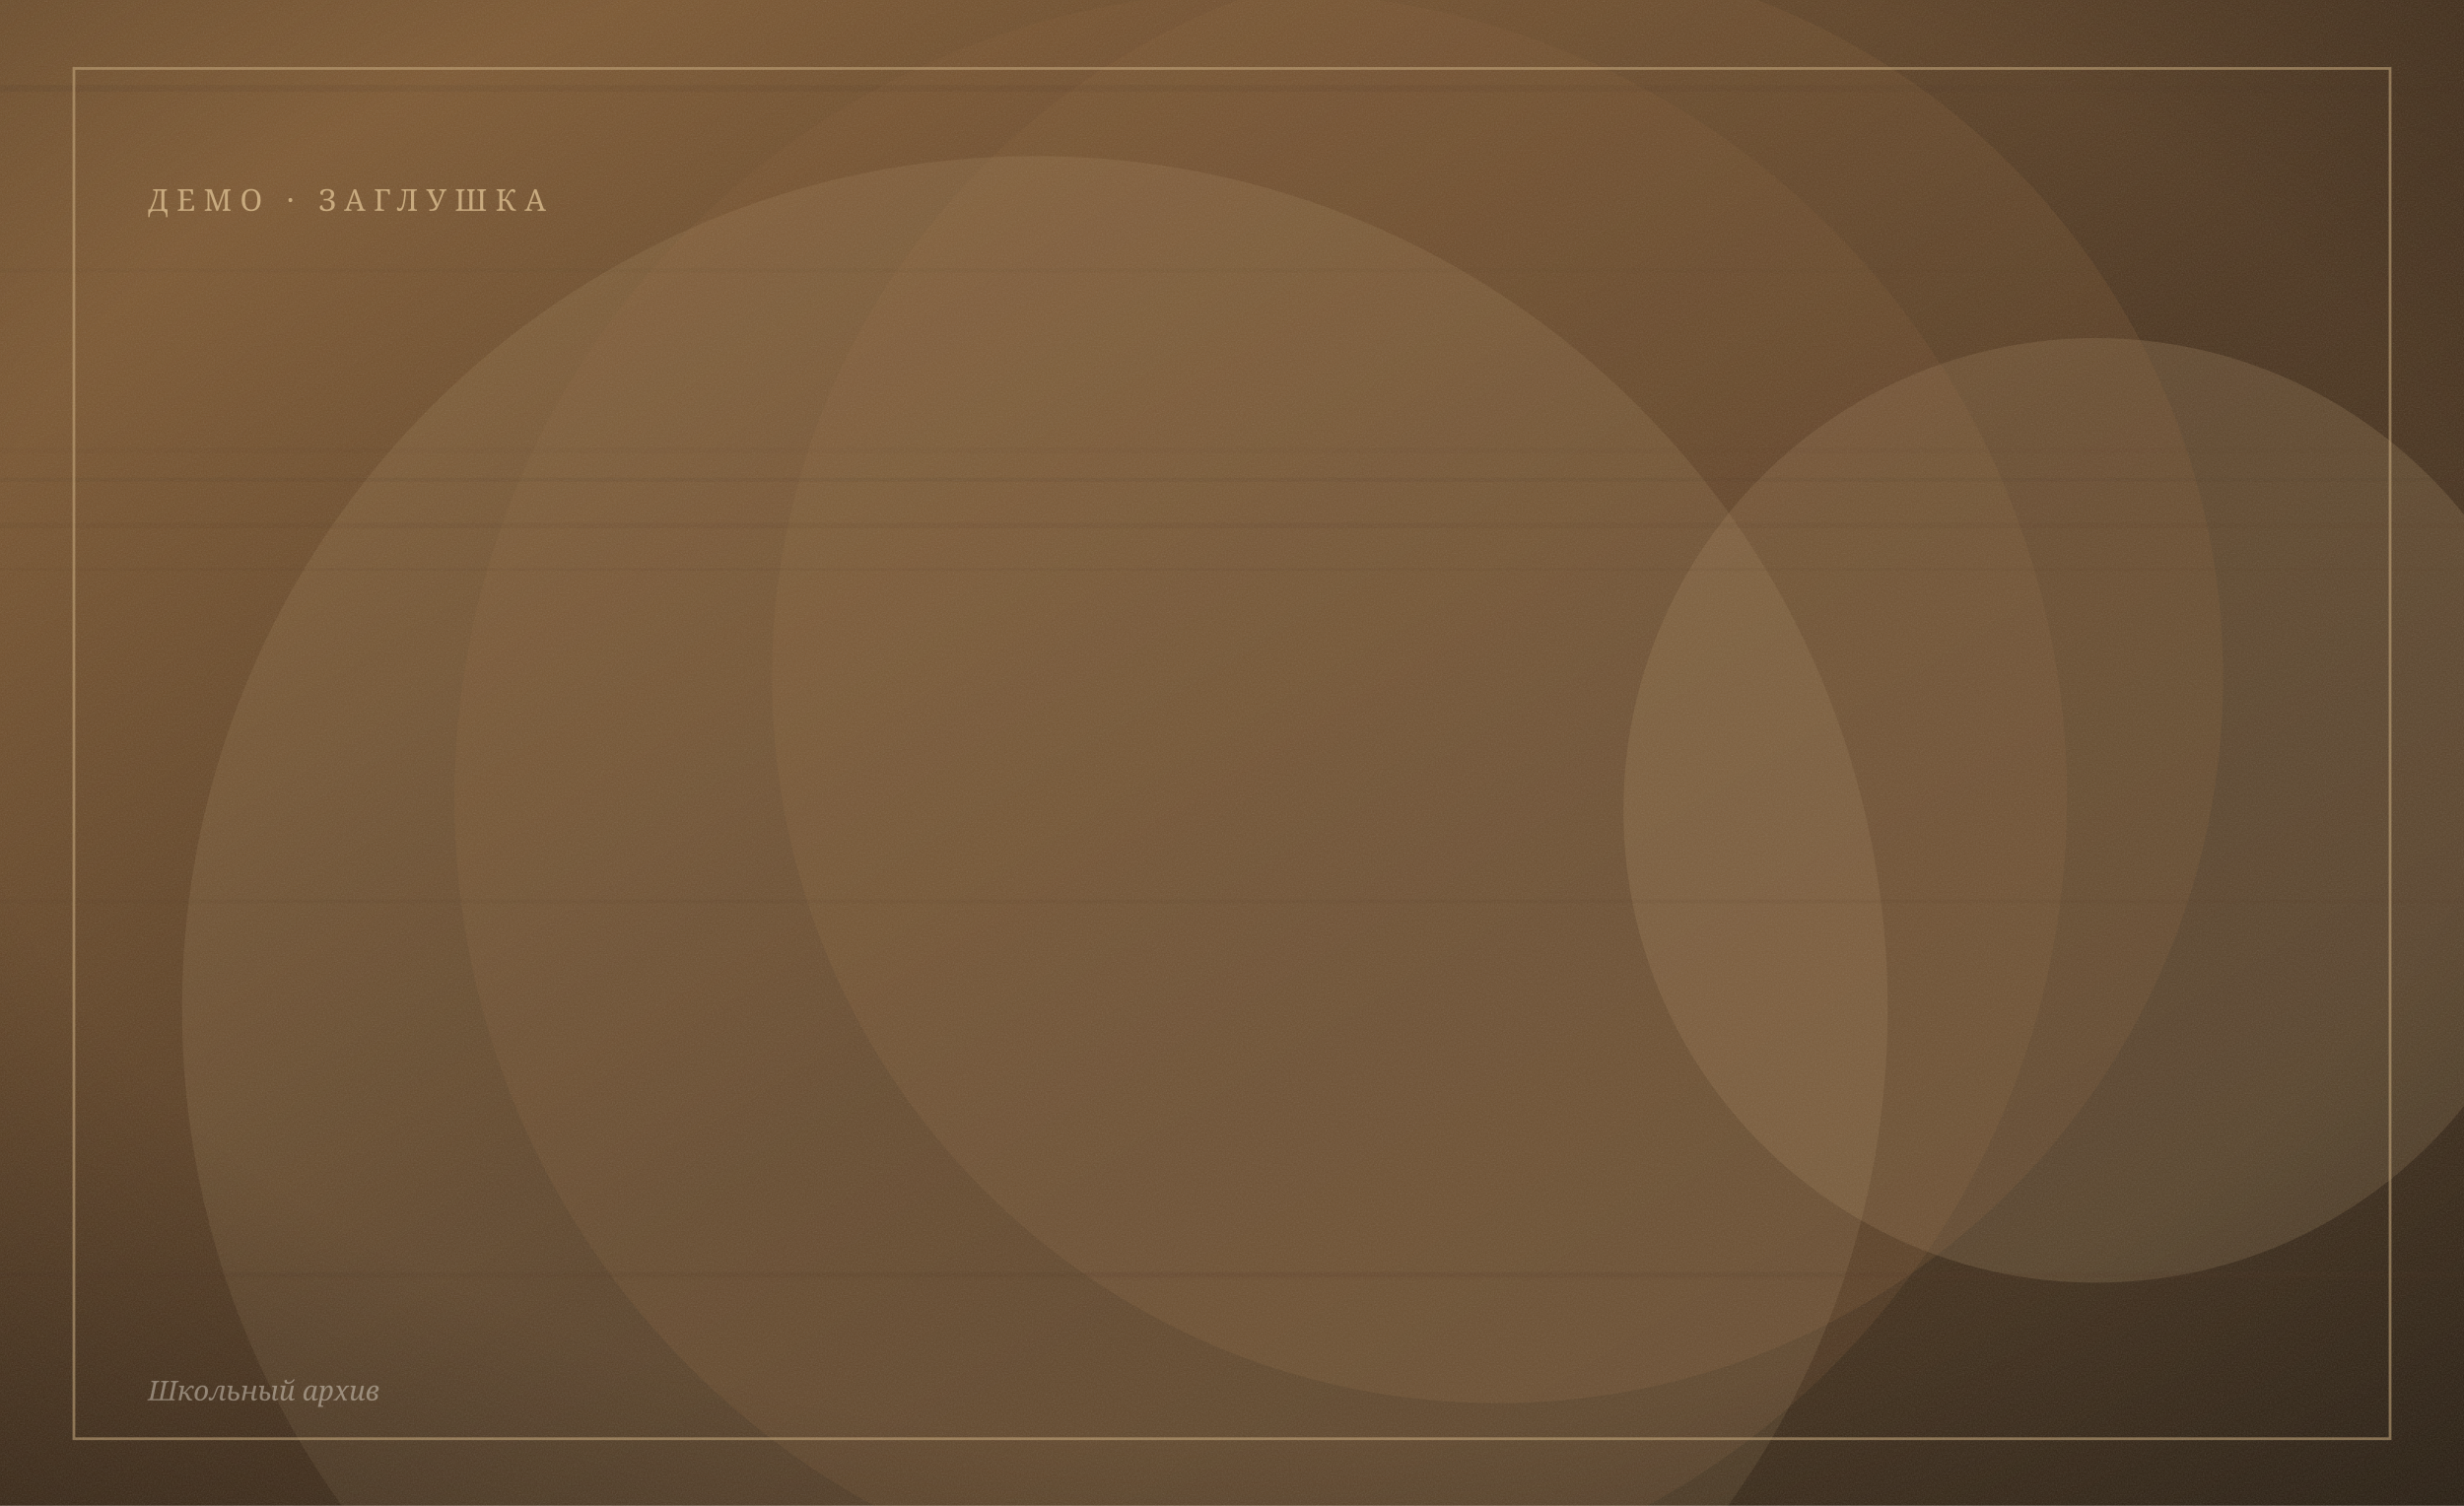
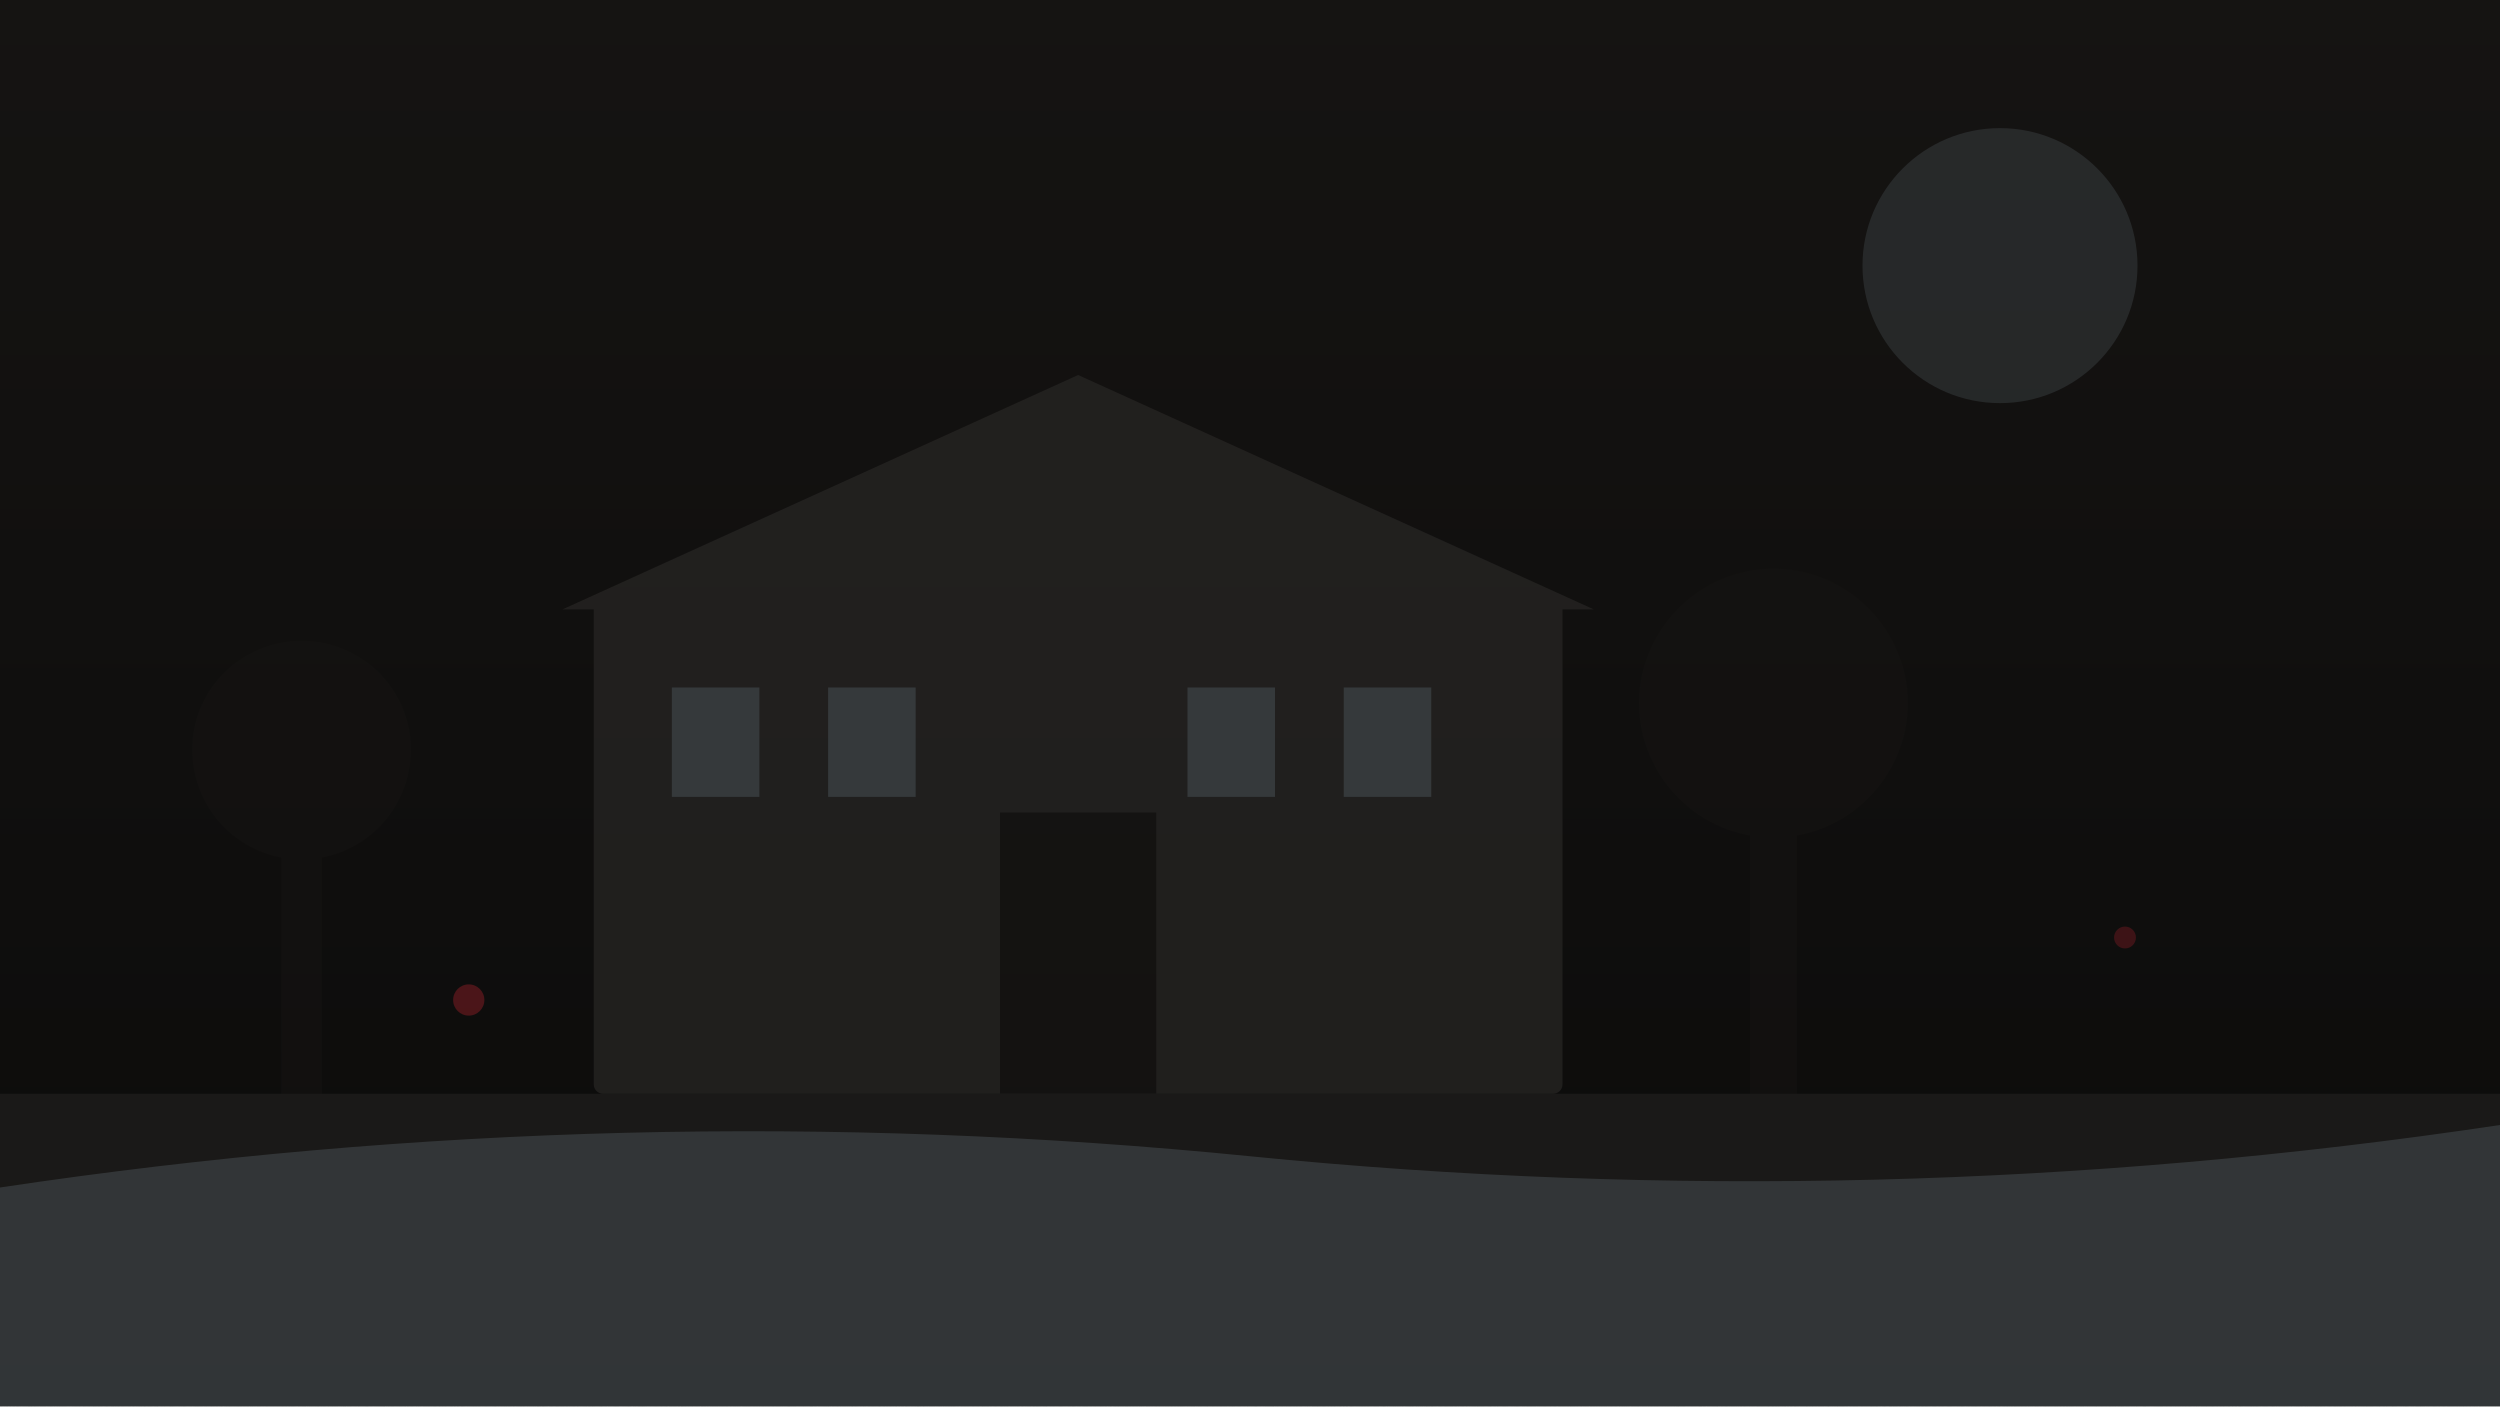
- <svg xmlns="http://www.w3.org/2000/svg" width="1800" height="1100" viewBox="0 0 1800 1100" role="img" aria-label="Школьный архив">
+ <svg xmlns="http://www.w3.org/2000/svg" viewBox="0 0 1600 900" width="1600" height="900" role="img">
  <defs>
-     <linearGradient id="g" x1="0" y1="0" x2="1" y2="1">
-       <stop offset="0" stop-color="#8a6238" />
-       <stop offset="0.55" stop-color="#4d3620" />
-       <stop offset="1" stop-color="#3a2b1a" />
-     </linearGradient>
-     <filter id="grain" x="0" y="0" width="100%" height="100%">
-       <feTurbulence type="fractalNoise" baseFrequency="0.9" numOctaves="2" seed="11" result="n" />
-       <feColorMatrix in="n" type="saturate" values="0" />
+     <filter id="graincover">
+       <feTurbulence type="fractalNoise" baseFrequency="0.9" numOctaves="2" stitchTiles="stitch" />
+       <feColorMatrix type="saturate" values="0" />
      <feComponentTransfer>
        <feFuncA type="linear" slope="0.14" />
      </feComponentTransfer>
-       <feComposite operator="over" in2="SourceGraphic" />
+       <feBlend in2="SourceGraphic" mode="multiply" />
    </filter>
-     <radialGradient id="vig" cx="0.5" cy="0.45" r="0.85">
-       <stop offset="0.6" stop-color="#000" stop-opacity="0" />
-       <stop offset="1" stop-color="#000" stop-opacity="0.45" />
-     </radialGradient>
+     <linearGradient id="skycover" x1="0" y1="0" x2="0" y2="1">
+       <stop offset="0" stop-color="#2b2825" />
+       <stop offset="1" stop-color="#171615" />
+     </linearGradient>
  </defs>
-   <rect width="1800" height="1100" fill="url(#g)" />
-   <circle cx="921" cy="583" r="589" fill="#8a6238" opacity="0.19" />
-   <circle cx="1531" cy="592" r="345" fill="#c9a97a" opacity="0.18" />
-   <circle cx="1094" cy="495" r="530" fill="#8a6238" opacity="0.23" />
-   <circle cx="756" cy="737" r="623" fill="#c9a97a" opacity="0.13" />
-   <rect x="0" y="196" width="1800" height="3" fill="#4d3620" opacity="0.07" />
-   <rect x="0" y="415" width="1800" height="2" fill="#4d3620" opacity="0.10" />
-   <rect x="0" y="657" width="1800" height="3" fill="#4d3620" opacity="0.10" />
-   <rect x="0" y="929" width="1800" height="4" fill="#4d3620" opacity="0.12" />
-   <rect x="0" y="349" width="1800" height="3" fill="#4d3620" opacity="0.11" />
-   <rect x="0" y="62" width="1800" height="5" fill="#4d3620" opacity="0.12" />
-   <rect x="0" y="327" width="1800" height="4" fill="#4d3620" opacity="0.06" />
-   <rect x="0" y="382" width="1800" height="4" fill="#4d3620" opacity="0.10" />
-   <rect x="0" y="930" width="1800" height="5" fill="#4d3620" opacity="0.06" />
-   <rect width="1800" height="1100" fill="url(#vig)" />
-   <rect x="54" y="50" width="1692" height="1001" fill="none" stroke="#c9a97a" stroke-opacity="0.55" stroke-width="2" />
-   <text x="108" y="154" fill="#c9a97a" font-family="Georgia, serif" font-size="22" letter-spacing="6">ДЕМО · ЗАГЛУШКА</text>
-   <text x="108" y="1023" fill="#f7f1e4" font-family="Georgia, serif" font-size="20" font-style="italic" opacity="0.42">Школьный архив</text>
-   <rect width="1800" height="1100" filter="url(#grain)" fill="none" />
+   <rect width="1600" height="900" fill="url(#skycover)" />
+   <circle cx="1280" cy="170" r="88" fill="#93a4ad" opacity="0.35" />
+   <g fill="#4a4744" opacity="0.8">
+     <rect x="380" y="380" width="620" height="320" rx="6" />
+     <polygon points="360,390 690,240 1020,390" />
+     <rect x="640" y="520" width="100" height="180" fill="#2b2825" />
+     <rect x="430" y="440" width="56" height="70" fill="#93a4ad" opacity="0.7" />
+     <rect x="530" y="440" width="56" height="70" fill="#93a4ad" opacity="0.7" />
+     <rect x="760" y="440" width="56" height="70" fill="#93a4ad" opacity="0.7" />
+     <rect x="860" y="440" width="56" height="70" fill="#93a4ad" opacity="0.7" />
+   </g>
+   <g fill="#2b2825" opacity="0.5">
+     <rect x="180" y="520" width="26" height="180" />
+     <circle cx="193" cy="480" r="70" />
+     <rect x="1120" y="500" width="30" height="200" />
+     <circle cx="1135" cy="450" r="86" />
+   </g>
+   <rect y="700" width="1600" height="200" fill="#4a4744" opacity="0.55" />
+   <path d="M0 760 Q 400 700 800 740 T 1600 720 L 1600 900 L 0 900 Z" fill="#93a4ad" opacity="0.5" />
+   <circle cx="300" cy="640" r="10" fill="#a32b34" opacity="0.9" />
+   <circle cx="1360" cy="600" r="7" fill="#a32b34" opacity="0.7" />
+   <rect width="1600" height="900" filter="url(#graincover)" opacity="0.5" />
</svg>
